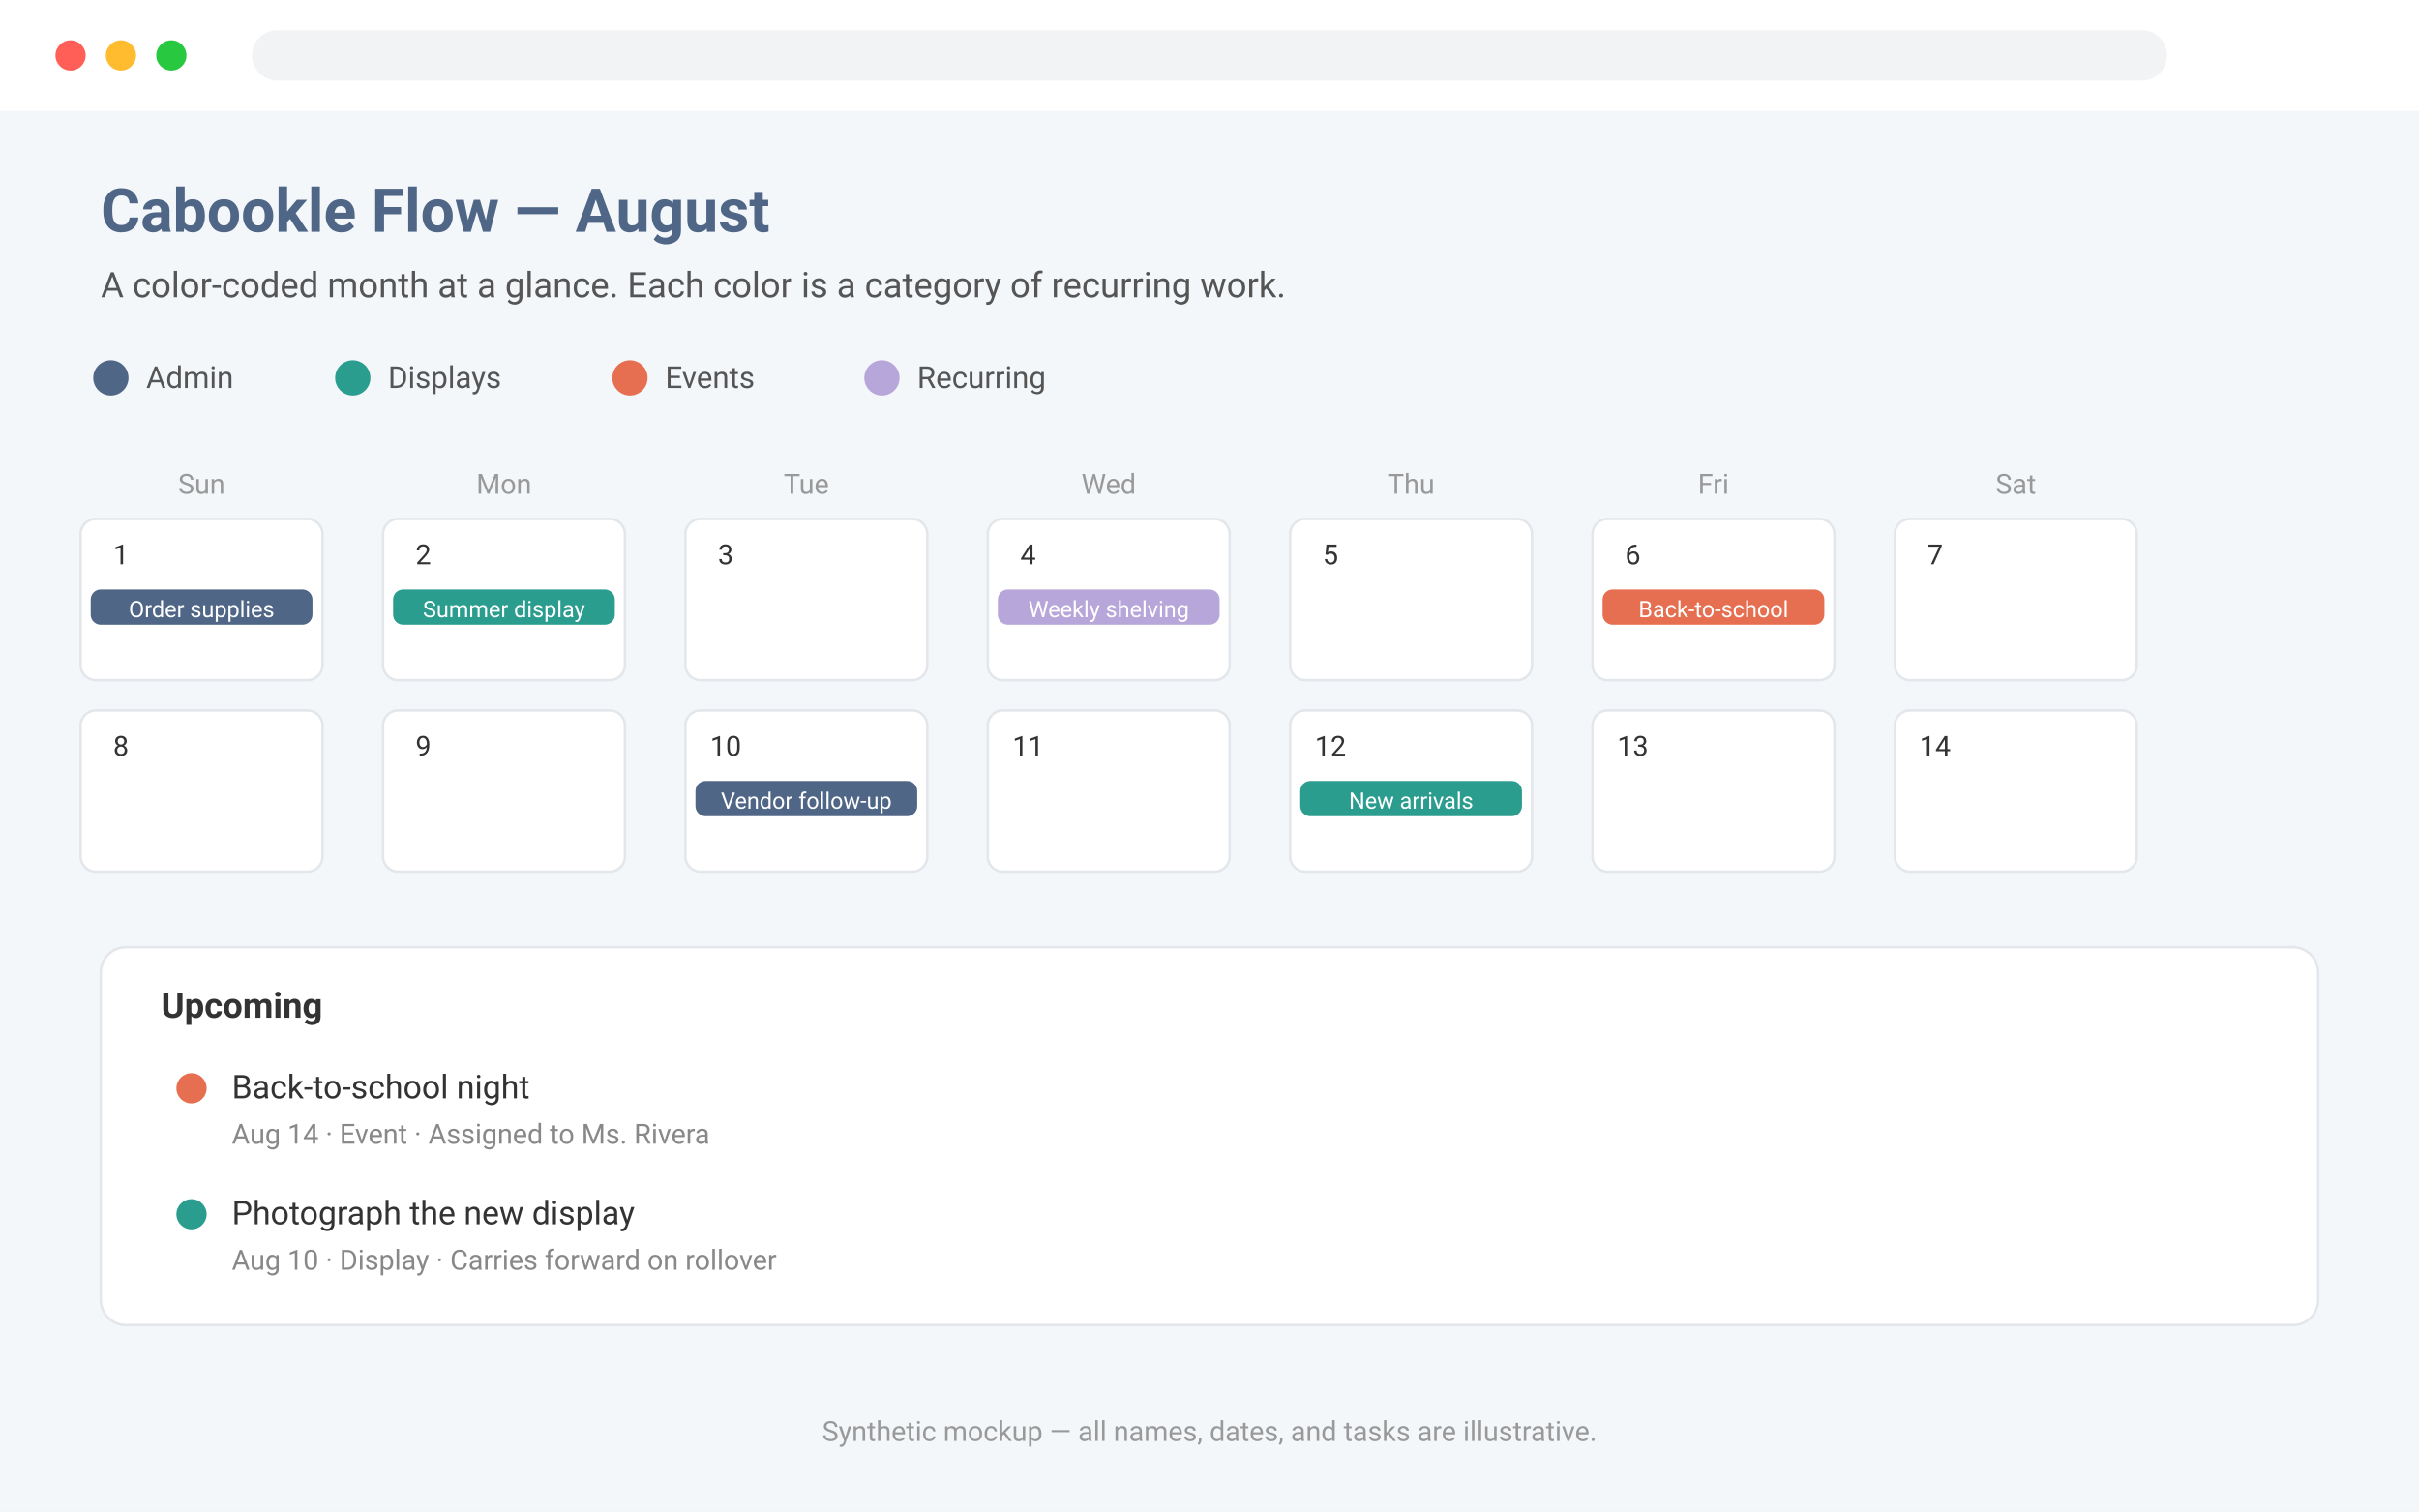
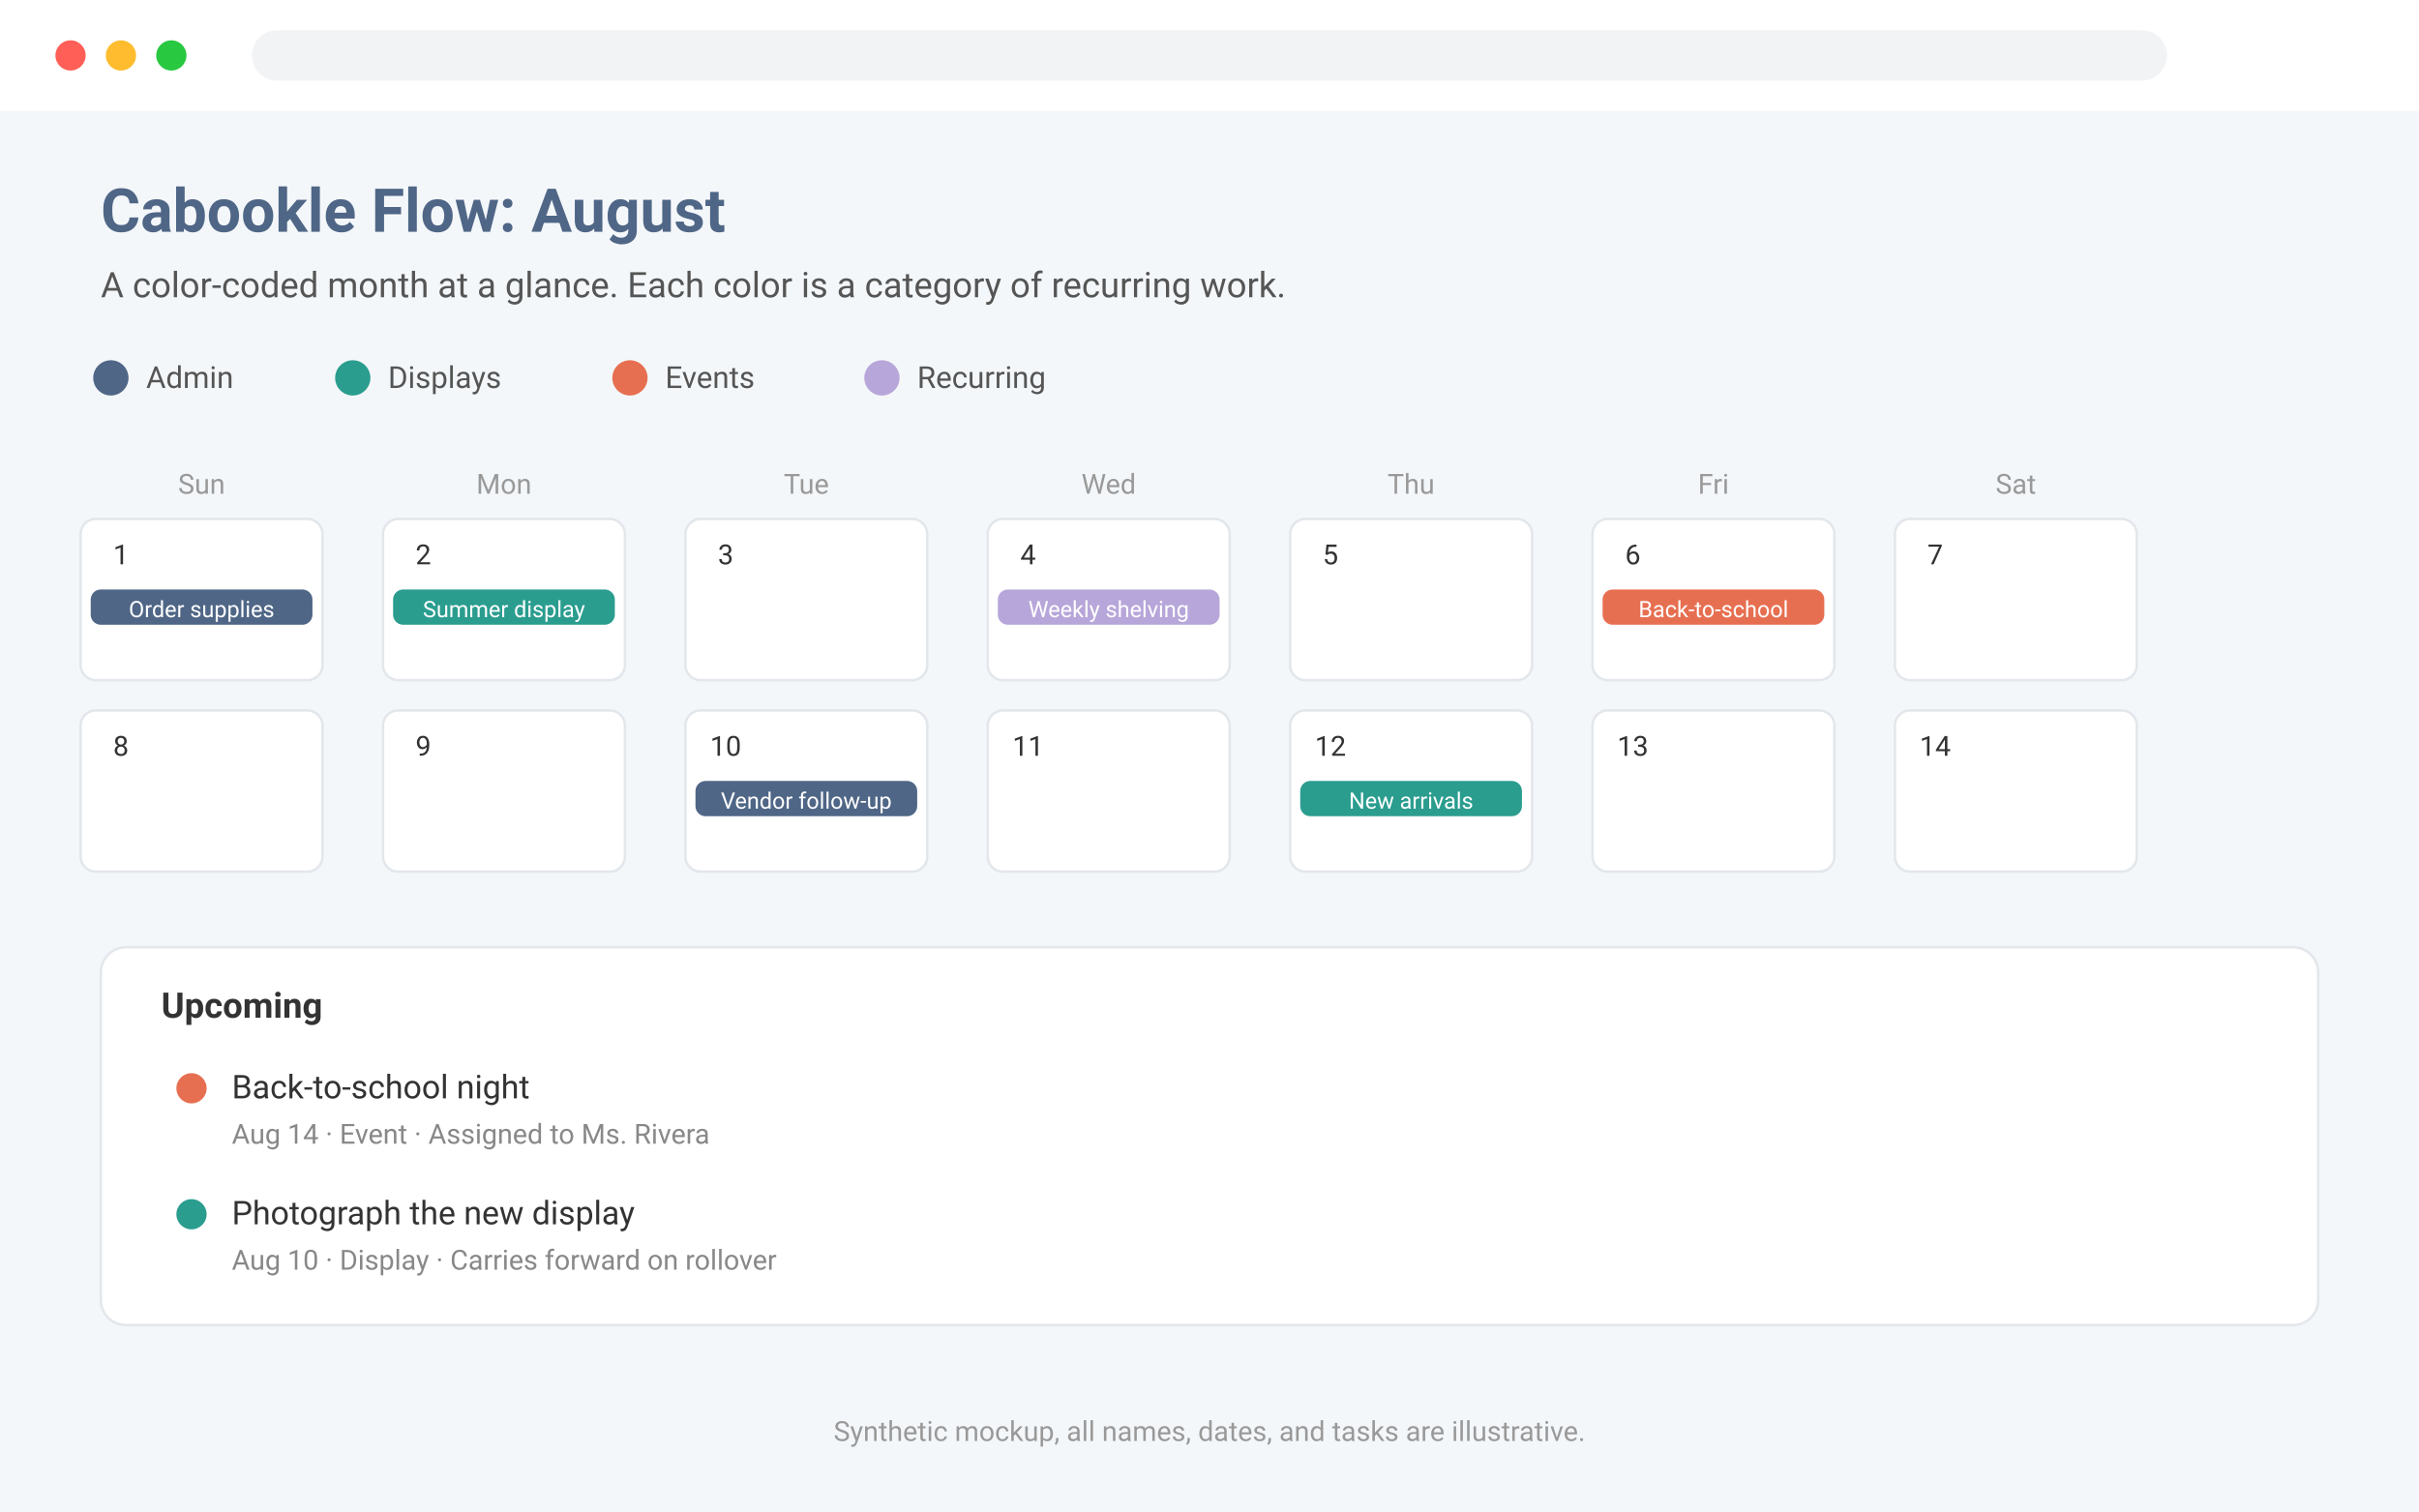
<svg xmlns="http://www.w3.org/2000/svg" viewBox="0 0 960 600" font-family="system-ui, -apple-system, 'Segoe UI', Roboto, sans-serif">
  <rect width="960" height="600" fill="#F4F7FA" />
  <rect x="0" y="0" width="960" height="44" fill="#ffffff" />
  <circle cx="28" cy="22" r="6" fill="#ff5f57" />
  <circle cx="48" cy="22" r="6" fill="#febc2e" />
  <circle cx="68" cy="22" r="6" fill="#28c840" />
  <rect x="100" y="12" width="760" height="20" rx="10" fill="#F1F3F5" />
-   <text x="40" y="92" font-size="24" font-weight="700" fill="#4F6686">Cabookle Flow — August</text>
+   <text x="40" y="92" font-size="24" font-weight="700" fill="#4F6686">Cabookle Flow: August</text>
  <text x="40" y="118" font-size="14" fill="#555">A color-coded month at a glance. Each color is a category of recurring work.</text>
  <circle cx="44" cy="150" r="7" fill="#4F6686" />
  <text x="58" y="154" font-size="12" fill="#555">Admin</text>
  <circle cx="140" cy="150" r="7" fill="#2A9D8F" />
  <text x="154" y="154" font-size="12" fill="#555">Displays</text>
  <circle cx="250" cy="150" r="7" fill="#E76F51" />
  <text x="264" y="154" font-size="12" fill="#555">Events</text>
  <circle cx="350" cy="150" r="7" fill="#B7A6D9" />
  <text x="364" y="154" font-size="12" fill="#555">Recurring</text>
  <g font-size="11" text-anchor="middle">
    <g fill="#999">
      <text x="80" y="196">Sun</text>
      <text x="200" y="196">Mon</text>
      <text x="320" y="196">Tue</text>
      <text x="440" y="196">Wed</text>
      <text x="560" y="196">Thu</text>
      <text x="680" y="196">Fri</text>
      <text x="800" y="196">Sat</text>
    </g>
    <rect x="32" y="206" width="96" height="64" rx="6" fill="#ffffff" stroke="#E3E7EB" />
    <rect x="152" y="206" width="96" height="64" rx="6" fill="#ffffff" stroke="#E3E7EB" />
    <rect x="272" y="206" width="96" height="64" rx="6" fill="#ffffff" stroke="#E3E7EB" />
    <rect x="392" y="206" width="96" height="64" rx="6" fill="#ffffff" stroke="#E3E7EB" />
    <rect x="512" y="206" width="96" height="64" rx="6" fill="#ffffff" stroke="#E3E7EB" />
    <rect x="632" y="206" width="96" height="64" rx="6" fill="#ffffff" stroke="#E3E7EB" />
    <rect x="752" y="206" width="96" height="64" rx="6" fill="#ffffff" stroke="#E3E7EB" />
    <rect x="32" y="282" width="96" height="64" rx="6" fill="#ffffff" stroke="#E3E7EB" />
    <rect x="152" y="282" width="96" height="64" rx="6" fill="#ffffff" stroke="#E3E7EB" />
    <rect x="272" y="282" width="96" height="64" rx="6" fill="#ffffff" stroke="#E3E7EB" />
    <rect x="392" y="282" width="96" height="64" rx="6" fill="#ffffff" stroke="#E3E7EB" />
    <rect x="512" y="282" width="96" height="64" rx="6" fill="#ffffff" stroke="#E3E7EB" />
    <rect x="632" y="282" width="96" height="64" rx="6" fill="#ffffff" stroke="#E3E7EB" />
    <rect x="752" y="282" width="96" height="64" rx="6" fill="#ffffff" stroke="#E3E7EB" />
  </g>
  <g font-size="11" fill="#333" text-anchor="middle">
    <text x="48" y="224">1</text>
    <text x="168" y="224">2</text>
    <text x="288" y="224">3</text>
    <text x="408" y="224">4</text>
    <text x="528" y="224">5</text>
    <text x="648" y="224">6</text>
    <text x="768" y="224">7</text>
    <text x="48" y="300">8</text>
    <text x="168" y="300">9</text>
    <text x="288" y="300">10</text>
    <text x="408" y="300">11</text>
    <text x="528" y="300">12</text>
    <text x="648" y="300">13</text>
    <text x="768" y="300">14</text>
  </g>
  <rect x="36" y="234" width="88" height="14" rx="4" fill="#4F6686" />
  <text x="80" y="245" text-anchor="middle" font-size="9" fill="#ffffff">Order supplies</text>
  <rect x="156" y="234" width="88" height="14" rx="4" fill="#2A9D8F" />
  <text x="200" y="245" text-anchor="middle" font-size="9" fill="#ffffff">Summer display</text>
  <rect x="396" y="234" width="88" height="14" rx="4" fill="#B7A6D9" />
  <text x="440" y="245" text-anchor="middle" font-size="9" fill="#ffffff">Weekly shelving</text>
  <rect x="636" y="234" width="88" height="14" rx="4" fill="#E76F51" />
  <text x="680" y="245" text-anchor="middle" font-size="9" fill="#ffffff">Back-to-school</text>
  <rect x="276" y="310" width="88" height="14" rx="4" fill="#4F6686" />
  <text x="320" y="321" text-anchor="middle" font-size="9" fill="#ffffff">Vendor follow-up</text>
  <rect x="516" y="310" width="88" height="14" rx="4" fill="#2A9D8F" />
  <text x="560" y="321" text-anchor="middle" font-size="9" fill="#ffffff">New arrivals</text>
  <rect x="40" y="376" width="880" height="150" rx="10" fill="#ffffff" stroke="#E3E7EB" />
  <text x="64" y="404" font-size="14" font-weight="700" fill="#333">Upcoming</text>
  <circle cx="76" cy="432" r="6" fill="#E76F51" />
  <text x="92" y="436" font-size="13" fill="#333">Back-to-school night</text>
  <text x="92" y="454" font-size="11" fill="#888">Aug 14 · Event · Assigned to Ms. Rivera</text>
  <circle cx="76" cy="482" r="6" fill="#2A9D8F" />
  <text x="92" y="486" font-size="13" fill="#333">Photograph the new display</text>
  <text x="92" y="504" font-size="11" fill="#888">Aug 10 · Display · Carries forward on rollover</text>
-   <text x="480" y="572" text-anchor="middle" font-size="11" fill="#999">Synthetic mockup — all names, dates, and tasks are illustrative.</text>
+   <text x="480" y="572" text-anchor="middle" font-size="11" fill="#999">Synthetic mockup, all names, dates, and tasks are illustrative.</text>
</svg>
